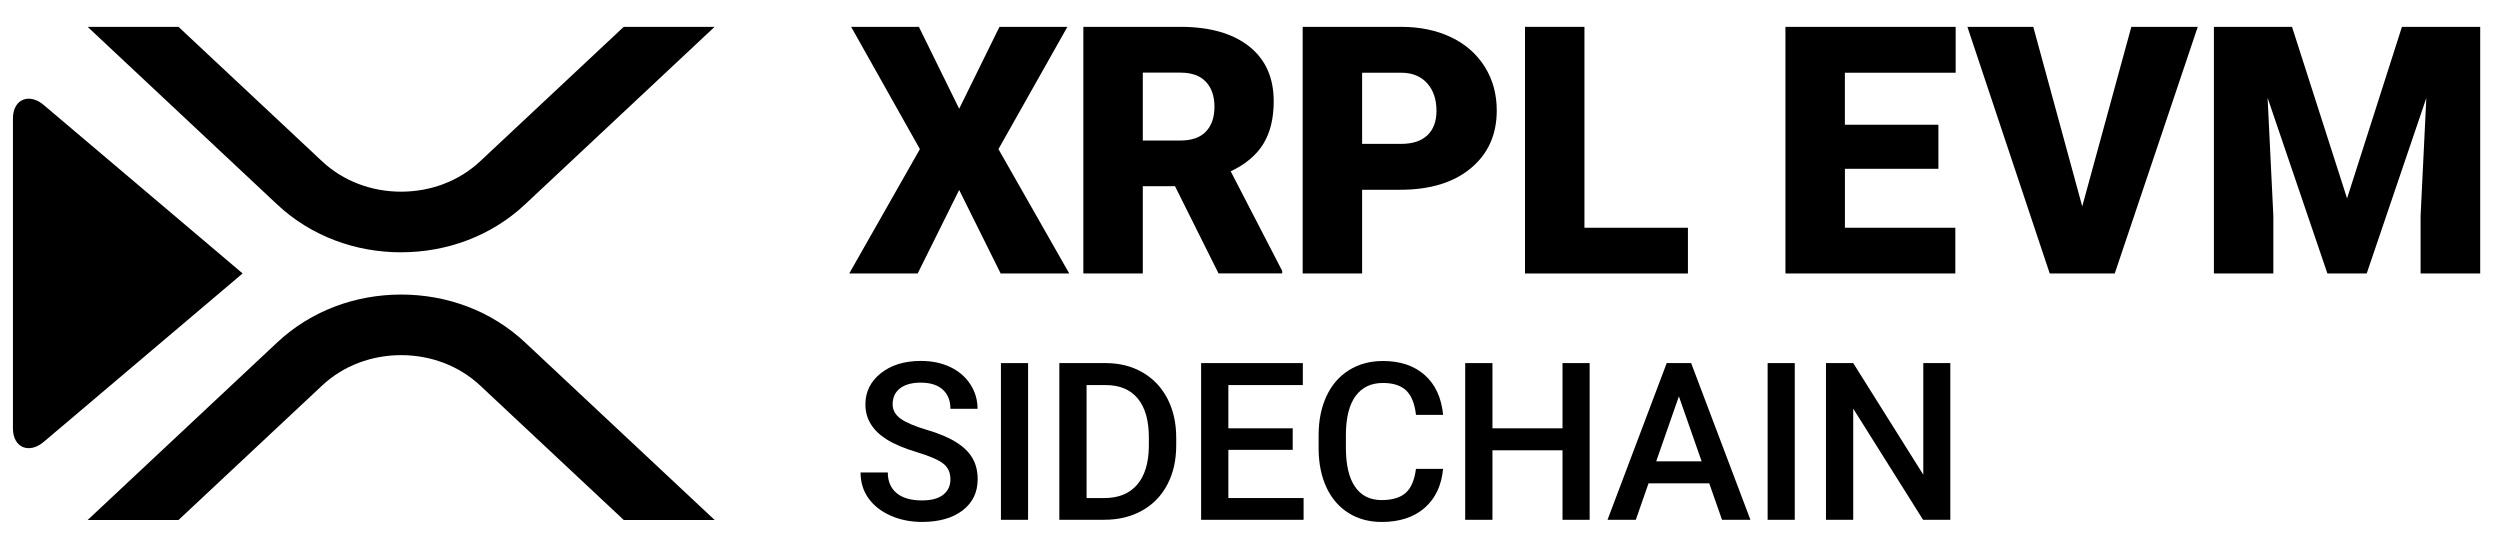
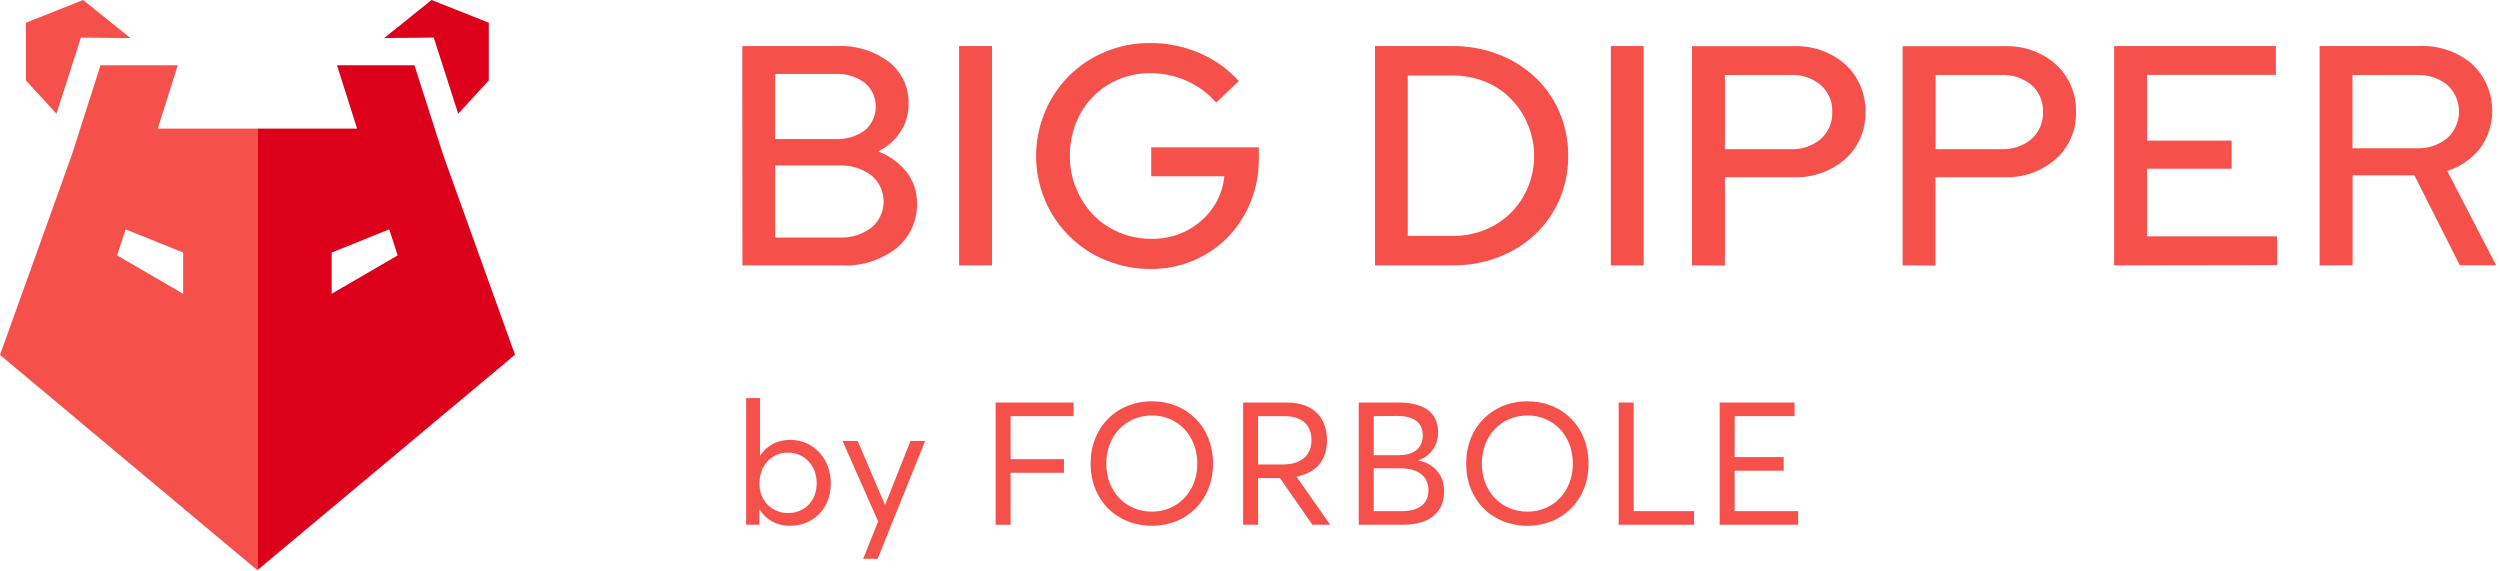
- <svg xmlns="http://www.w3.org/2000/svg" viewBox="0 0 228 49" fill="none">
-   <path d="M87.473 9.925L91.151 2.448H97.346L91.058 13.6L97.514 24.939H91.259L87.476 17.323L83.693 24.939H77.452L83.894 13.6L77.624 2.448H83.802L87.48 9.925H87.473Z" fill="black" />
-   <path d="M107.159 16.984H104.223V24.939H98.802V2.448H107.653C110.319 2.448 112.405 3.038 113.908 4.221C115.41 5.404 116.162 7.075 116.162 9.237C116.162 10.802 115.845 12.097 115.213 13.125C114.58 14.153 113.588 14.987 112.24 15.623L116.936 24.705V24.935H111.13L107.159 16.98V16.984ZM104.223 12.815H107.653C108.682 12.815 109.459 12.545 109.976 12.001C110.497 11.461 110.758 10.703 110.758 9.734C110.758 8.765 110.494 8.004 109.97 7.451C109.446 6.897 108.672 6.624 107.653 6.624H104.223V12.819V12.815Z" fill="black" />
-   <path d="M124.225 17.31V24.942H118.804V2.448H127.778C129.498 2.448 131.02 2.765 132.341 3.397C133.663 4.03 134.687 4.933 135.416 6.1C136.144 7.266 136.504 8.594 136.504 10.077C136.504 12.272 135.719 14.025 134.147 15.336C132.575 16.648 130.423 17.307 127.682 17.307H124.222L124.225 17.31ZM124.225 13.122H127.778C128.829 13.122 129.63 12.858 130.179 12.334C130.731 11.81 131.007 11.069 131.007 10.11C131.007 9.059 130.723 8.222 130.156 7.592C129.589 6.963 128.819 6.643 127.84 6.633H124.225V13.122Z" fill="black" />
-   <path d="M144.501 20.77H153.939V24.942H139.08V2.448H144.501V20.767V20.77Z" fill="black" />
-   <path d="M176.785 15.396H168.257V20.77H178.326V24.942H162.832V2.448H178.357V6.633H168.253V11.375H176.782V15.392L176.785 15.396Z" fill="black" />
-   <path d="M189.9 18.823L194.378 2.448H200.435L192.866 24.939H186.934L179.427 2.448H185.435L189.9 18.823Z" fill="black" />
-   <path d="M209.032 2.448L214.052 18.094L219.057 2.448H226.194V24.939H220.758V19.686L221.281 8.937L215.844 24.939H212.258L206.805 8.92L207.329 19.686V24.939H201.908V2.448H209.03H209.032Z" fill="black" />
-   <path d="M36.581 26.863C40.756 26.863 44.806 28.339 47.89 31.233L65.174 47.422H56.886L43.781 35.151C41.853 33.352 39.283 32.389 36.584 32.389C33.885 32.389 31.315 33.352 29.387 35.151L16.282 47.422H7.995L25.278 31.233C28.363 28.343 32.409 26.863 36.588 26.863H36.581ZM36.581 23.011C32.406 23.011 28.356 21.535 25.272 18.641L7.991 2.448H16.279L29.384 14.72C31.312 16.519 33.882 17.481 36.581 17.481C39.28 17.481 41.85 16.519 43.778 14.72L56.883 2.448H65.171L47.887 18.638C44.803 21.528 40.756 23.008 36.578 23.008L36.581 23.011Z" fill="black" />
-   <path d="M22.125 24.939L4.07 40.229C2.722 41.448 1.18 40.871 1.18 39.072V10.802C1.18 9.003 2.722 8.426 4.07 9.645L22.125 24.935V24.939Z" fill="black" />
-   <path d="M86.679 43.725C86.679 43.096 86.458 42.611 86.016 42.272C85.575 41.932 84.777 41.59 83.627 41.24C82.474 40.894 81.561 40.509 80.879 40.084C79.577 39.267 78.925 38.199 78.925 36.884C78.925 35.731 79.393 34.785 80.332 34.037C81.271 33.292 82.49 32.916 83.99 32.916C84.985 32.916 85.871 33.101 86.649 33.467C87.427 33.833 88.04 34.357 88.484 35.032C88.929 35.708 89.153 36.459 89.153 37.283H86.679C86.679 36.538 86.445 35.952 85.977 35.53C85.509 35.108 84.84 34.897 83.97 34.897C83.159 34.897 82.53 35.072 82.082 35.418C81.634 35.764 81.409 36.248 81.409 36.871C81.409 37.395 81.65 37.83 82.135 38.182C82.619 38.532 83.416 38.874 84.53 39.204C85.644 39.533 86.537 39.909 87.209 40.334C87.881 40.756 88.376 41.24 88.692 41.787C89.008 42.334 89.163 42.974 89.163 43.705C89.163 44.895 88.709 45.844 87.793 46.546C86.88 47.248 85.641 47.6 84.079 47.6C83.044 47.6 82.095 47.409 81.228 47.027C80.362 46.645 79.686 46.114 79.205 45.442C78.724 44.77 78.483 43.982 78.483 43.086H80.968C80.968 43.896 81.235 44.526 81.772 44.971C82.309 45.415 83.077 45.639 84.079 45.639C84.942 45.639 85.591 45.465 86.026 45.116C86.461 44.766 86.679 44.302 86.679 43.728V43.725Z" fill="black" />
-   <path d="M93.76 47.406H91.285V33.114H93.76V47.406Z" fill="black" />
-   <path d="M96.611 47.406V33.114H100.832C102.094 33.114 103.215 33.394 104.193 33.958C105.172 34.521 105.93 35.319 106.467 36.353C107.004 37.388 107.271 38.571 107.271 39.906V40.621C107.271 41.975 107.001 43.165 106.46 44.193C105.92 45.221 105.152 46.012 104.154 46.569C103.155 47.126 102.012 47.403 100.723 47.403H96.611V47.406ZM99.095 35.118V45.422H100.713C102.015 45.422 103.013 45.013 103.712 44.199C104.407 43.386 104.763 42.216 104.776 40.69V39.896C104.776 38.344 104.44 37.161 103.765 36.344C103.089 35.526 102.114 35.118 100.829 35.118H99.092H99.095Z" fill="black" />
-   <path d="M117.895 41.026H112.026V45.422H118.887V47.406H109.542V33.114H118.818V35.118H112.026V39.062H117.895V41.026Z" fill="black" />
-   <path d="M131.61 42.753C131.465 44.279 130.905 45.468 129.922 46.322C128.941 47.175 127.636 47.603 126.008 47.603C124.867 47.603 123.866 47.333 122.999 46.793C122.132 46.252 121.464 45.485 120.992 44.493C120.521 43.498 120.277 42.344 120.258 41.029V39.695C120.258 38.347 120.495 37.161 120.973 36.133C121.45 35.105 122.136 34.314 123.029 33.757C123.922 33.2 124.954 32.923 126.127 32.923C127.704 32.923 128.974 33.351 129.936 34.205C130.898 35.058 131.458 36.268 131.613 37.833H129.138C129.02 36.805 128.72 36.063 128.238 35.609C127.758 35.154 127.052 34.927 126.123 34.927C125.043 34.927 124.215 35.322 123.636 36.11C123.055 36.897 122.759 38.057 122.746 39.583V40.852C122.746 42.397 123.022 43.577 123.576 44.387C124.13 45.198 124.94 45.607 126.005 45.607C126.98 45.607 127.712 45.386 128.203 44.947C128.693 44.509 129.003 43.781 129.135 42.76H131.61V42.753Z" fill="black" />
-   <path d="M144.975 47.406H142.501V41.066H136.111V47.406H133.626V33.114H136.111V39.062H142.501V33.114H144.975V47.406Z" fill="black" />
-   <path d="M155.882 44.078H150.347L149.186 47.406H146.606L152.004 33.114H154.232L159.639 47.406H157.049L155.882 44.078ZM151.046 42.074H155.188L153.115 36.146L151.046 42.074Z" fill="black" />
-   <path d="M163.682 47.406H161.208V33.114H163.682V47.406Z" fill="black" />
-   <path d="M177.869 47.406H175.384L169.014 37.266V47.406H166.529V33.114H169.014L175.404 43.293V33.114H177.869V47.406Z" fill="black" />
+ <svg xmlns="http://www.w3.org/2000/svg" viewBox="0 0 228 52" fill="none">
+   <path d="M39.558 3.428L41.789 10.371L44.578 7.332V2.074L39.358 0L35.039 3.471L39.558 3.428Z" fill="#DC001A" />
+   <path d="M40.416 14.132L37.799 5.95H30.735L32.565 11.726H23.47V52L46.966 32.353L40.416 14.132ZM30.248 26.793V23.033L35.497 20.916L36.269 23.293L30.248 26.793Z" fill="#DC001A" />
+   <path d="M7.38 3.428L5.149 10.371L2.361 7.332V2.074L7.581 0L11.899 3.471L7.38 3.428Z" fill="#F6504B" />
+   <path d="M14.387 11.726L16.217 5.95H9.167L6.55 14.132L0 32.367L23.468 52V11.726H14.387ZM16.703 26.793L10.683 23.293L11.455 20.916L16.703 23.033V26.793V26.793Z" fill="#F6504B" />
+   <path d="M67.698 4.202H76.368C78.054 4.118 79.716 4.636 81.076 5.647C82.244 6.574 82.919 7.995 82.858 9.488C82.87 10.392 82.618 11.283 82.112 12.041C81.606 12.812 80.896 13.414 80.077 13.811C81.088 14.185 81.991 14.823 82.666 15.666C83.304 16.485 83.641 17.484 83.629 18.52C83.677 20.121 82.979 21.638 81.739 22.65C80.306 23.746 78.535 24.299 76.741 24.203H67.71L67.698 4.202ZM76.187 6.743H70.697V12.68H76.187C77.151 12.728 78.102 12.451 78.873 11.885C80.077 10.861 80.209 9.055 79.186 7.863C79.089 7.754 78.981 7.646 78.873 7.55C78.09 6.984 77.151 6.695 76.187 6.743ZM76.5 21.662C77.572 21.723 78.62 21.398 79.475 20.759C80.787 19.663 80.968 17.713 79.872 16.4C79.752 16.256 79.619 16.123 79.475 16.003C78.62 15.353 77.572 15.04 76.5 15.088H70.697V21.662H76.5Z" fill="#F6504B" />
+   <path d="M87.47 24.203V4.202H90.469V24.203H87.47Z" fill="#F6504B" />
+   <path d="M114.804 14.461C114.816 15.822 114.563 17.183 114.046 18.447C113.564 19.627 112.866 20.711 111.975 21.638C111.083 22.541 110.012 23.264 108.844 23.757C107.603 24.275 106.279 24.54 104.942 24.528C103.533 24.54 102.149 24.263 100.848 23.733C98.344 22.722 96.357 20.747 95.309 18.266C93.671 14.377 94.538 9.885 97.513 6.899C98.464 5.96 99.584 5.213 100.812 4.72C102.113 4.178 103.497 3.913 104.906 3.925C106.447 3.913 107.977 4.226 109.398 4.84C110.758 5.418 111.987 6.285 112.974 7.393L110.915 9.356C110.168 8.501 109.253 7.826 108.218 7.369C107.182 6.911 106.05 6.67 104.918 6.67C103.919 6.658 102.931 6.863 102.016 7.236C101.137 7.598 100.342 8.139 99.668 8.826C99.006 9.512 98.476 10.331 98.127 11.222C97.754 12.173 97.561 13.185 97.573 14.208C97.561 15.232 97.754 16.243 98.151 17.195C98.512 18.086 99.042 18.905 99.704 19.591C100.367 20.277 101.173 20.819 102.052 21.192C102.98 21.59 103.979 21.782 104.978 21.782C106.64 21.819 108.254 21.253 109.506 20.169C110.734 19.133 111.505 17.664 111.661 16.075H104.99V13.438H114.804V14.461Z" fill="#F6504B" />
+   <path d="M125.401 24.203V4.202H132.469C133.902 4.19 135.323 4.443 136.66 4.961C137.9 5.43 139.032 6.141 140.007 7.044C140.958 7.935 141.717 9.031 142.223 10.235C142.765 11.499 143.03 12.86 143.018 14.233C143.03 15.593 142.753 16.954 142.223 18.206C141.705 19.398 140.958 20.47 140.019 21.361C139.056 22.264 137.912 22.975 136.672 23.444C135.335 23.962 133.902 24.215 132.469 24.203H125.401ZM132.505 6.887H128.387V21.518H132.505C133.505 21.518 134.492 21.337 135.419 20.964C136.298 20.615 137.105 20.085 137.78 19.422C138.442 18.76 138.972 17.977 139.333 17.11C139.718 16.207 139.911 15.22 139.911 14.245C139.923 13.245 139.718 12.258 139.333 11.343C138.972 10.464 138.442 9.669 137.78 9.007C137.117 8.32 136.31 7.79 135.431 7.441C134.504 7.068 133.505 6.887 132.505 6.887Z" fill="#F6504B" />
+   <path d="M146.907 24.203V4.202H149.905V24.203H146.907Z" fill="#F6504B" />
+   <path d="M154.312 24.203V4.214H163.572C165.306 4.142 167.004 4.732 168.305 5.888C169.509 6.996 170.171 8.573 170.123 10.211C170.171 11.836 169.509 13.402 168.293 14.497C166.992 15.629 165.306 16.231 163.572 16.159H157.311V24.215L154.312 24.203ZM163.259 6.839H157.311V13.606H163.259C164.271 13.655 165.27 13.329 166.053 12.679C166.751 12.053 167.137 11.15 167.101 10.211C167.137 9.271 166.751 8.368 166.053 7.754C165.27 7.104 164.271 6.779 163.259 6.839Z" fill="#F6504B" />
+   <path d="M173.519 24.203V4.214H182.779C184.513 4.142 186.211 4.732 187.511 5.888C188.715 6.996 189.377 8.573 189.329 10.211C189.377 11.836 188.715 13.402 187.499 14.497C186.198 15.629 184.513 16.231 182.779 16.159H176.517V24.215L173.519 24.203ZM182.478 6.839H176.529V13.606H182.478C183.489 13.655 184.489 13.329 185.271 12.679C185.97 12.053 186.355 11.15 186.319 10.211C186.355 9.271 185.97 8.368 185.271 7.754C184.477 7.104 183.489 6.779 182.478 6.839Z" fill="#F6504B" />
+   <path d="M192.809 24.203V4.202H207.56V6.827H195.808V12.824H203.526V15.389H195.808V21.554H207.668V24.179L192.809 24.203Z" fill="#F6504B" />
+   <path d="M211.546 24.203V4.202H220.637C222.395 4.117 224.117 4.708 225.454 5.839C227.597 7.85 227.91 11.15 226.188 13.522C225.417 14.497 224.37 15.22 223.19 15.593L227.645 24.191H224.334L220.191 15.99H214.556V24.191L211.546 24.203ZM220.384 6.839H214.544V13.522H220.372C221.396 13.57 222.395 13.245 223.19 12.595C224.526 11.379 224.623 9.319 223.419 7.971C223.346 7.899 223.274 7.814 223.19 7.742C222.395 7.116 221.396 6.791 220.384 6.839Z" fill="#F6504B" />
+   <path d="M72.05 47.95C74.153 47.95 75.77 46.412 75.77 44.088C75.77 41.828 74.216 40.117 72.05 40.117C70.888 40.117 69.915 40.635 69.334 41.545H69.318V36.302H68.047V47.856H69.256V46.474H69.287C69.852 47.385 70.794 47.95 72.05 47.95ZM71.877 46.788C70.417 46.788 69.256 45.705 69.256 44.088C69.256 42.519 70.307 41.278 71.862 41.278C73.306 41.278 74.483 42.393 74.483 44.088C74.483 45.627 73.416 46.788 71.877 46.788Z" fill="#F6504B" />
+   <path d="M78.721 50.964H80.04L84.373 40.211H83.038L80.731 46.019H80.699L78.219 40.211H76.838L80.087 47.558L78.721 50.964Z" fill="#F6504B" />
+   <path d="M90.801 47.856H92.167V43.115H97.033V41.875H92.167V37.95H97.912V36.71H90.801V47.856Z" fill="#F6504B" />
+   <path d="M105.067 47.95C108.191 47.95 110.624 45.674 110.624 42.283C110.624 38.877 108.191 36.6 105.067 36.6C101.817 36.6 99.463 38.971 99.463 42.283C99.463 45.595 101.817 47.95 105.067 47.95ZM105.067 46.663C102.649 46.663 100.891 44.795 100.891 42.283C100.891 39.756 102.649 37.888 105.067 37.888C107.374 37.888 109.195 39.693 109.195 42.283C109.195 44.858 107.374 46.663 105.067 46.663Z" fill="#F6504B" />
+   <path d="M113.374 47.856H114.74V43.602H116.733L119.685 47.856H121.317L118.24 43.476C119.999 43.115 121.019 42.032 121.019 40.164C121.019 38.186 119.904 36.71 117.33 36.71H113.374V47.856ZM114.74 42.361V37.95H117.142C118.68 37.95 119.606 38.704 119.606 40.132C119.606 41.42 118.806 42.361 116.953 42.361H114.74Z" fill="#F6504B" />
+   <path d="M123.917 47.856H127.983C130.51 47.856 131.703 46.6 131.703 44.826C131.703 43.209 130.683 42.267 129.38 42V41.969C130.589 41.545 131.154 40.509 131.154 39.426C131.154 37.526 129.725 36.71 127.559 36.71H123.917V47.856ZM125.283 41.514V37.95L127.418 37.935C129.05 37.935 129.757 38.625 129.757 39.693C129.757 41.043 128.721 41.514 127.575 41.514H125.283ZM125.283 46.616V42.707H127.653C129.38 42.707 130.275 43.46 130.275 44.716C130.275 46.003 129.317 46.616 127.857 46.616H125.283Z" fill="#F6504B" />
+   <path d="M139.317 47.95C142.441 47.95 144.874 45.674 144.874 42.283C144.874 38.877 142.441 36.6 139.317 36.6C136.067 36.6 133.713 38.971 133.713 42.283C133.713 45.595 136.067 47.95 139.317 47.95ZM139.317 46.663C136.899 46.663 135.141 44.795 135.141 42.283C135.141 39.756 136.899 37.888 139.317 37.888C141.624 37.888 143.445 39.693 143.445 42.283C143.445 44.858 141.624 46.663 139.317 46.663Z" fill="#F6504B" />
+   <path d="M147.624 47.856H154.5V46.616H148.99V36.71H147.624V47.856Z" fill="#F6504B" />
+   <path d="M156.833 47.856H163.992V46.616H158.199V42.927H162.673V41.687H158.199V37.95H163.662V36.71H156.833V47.856Z" fill="#F6504B" />
</svg>
